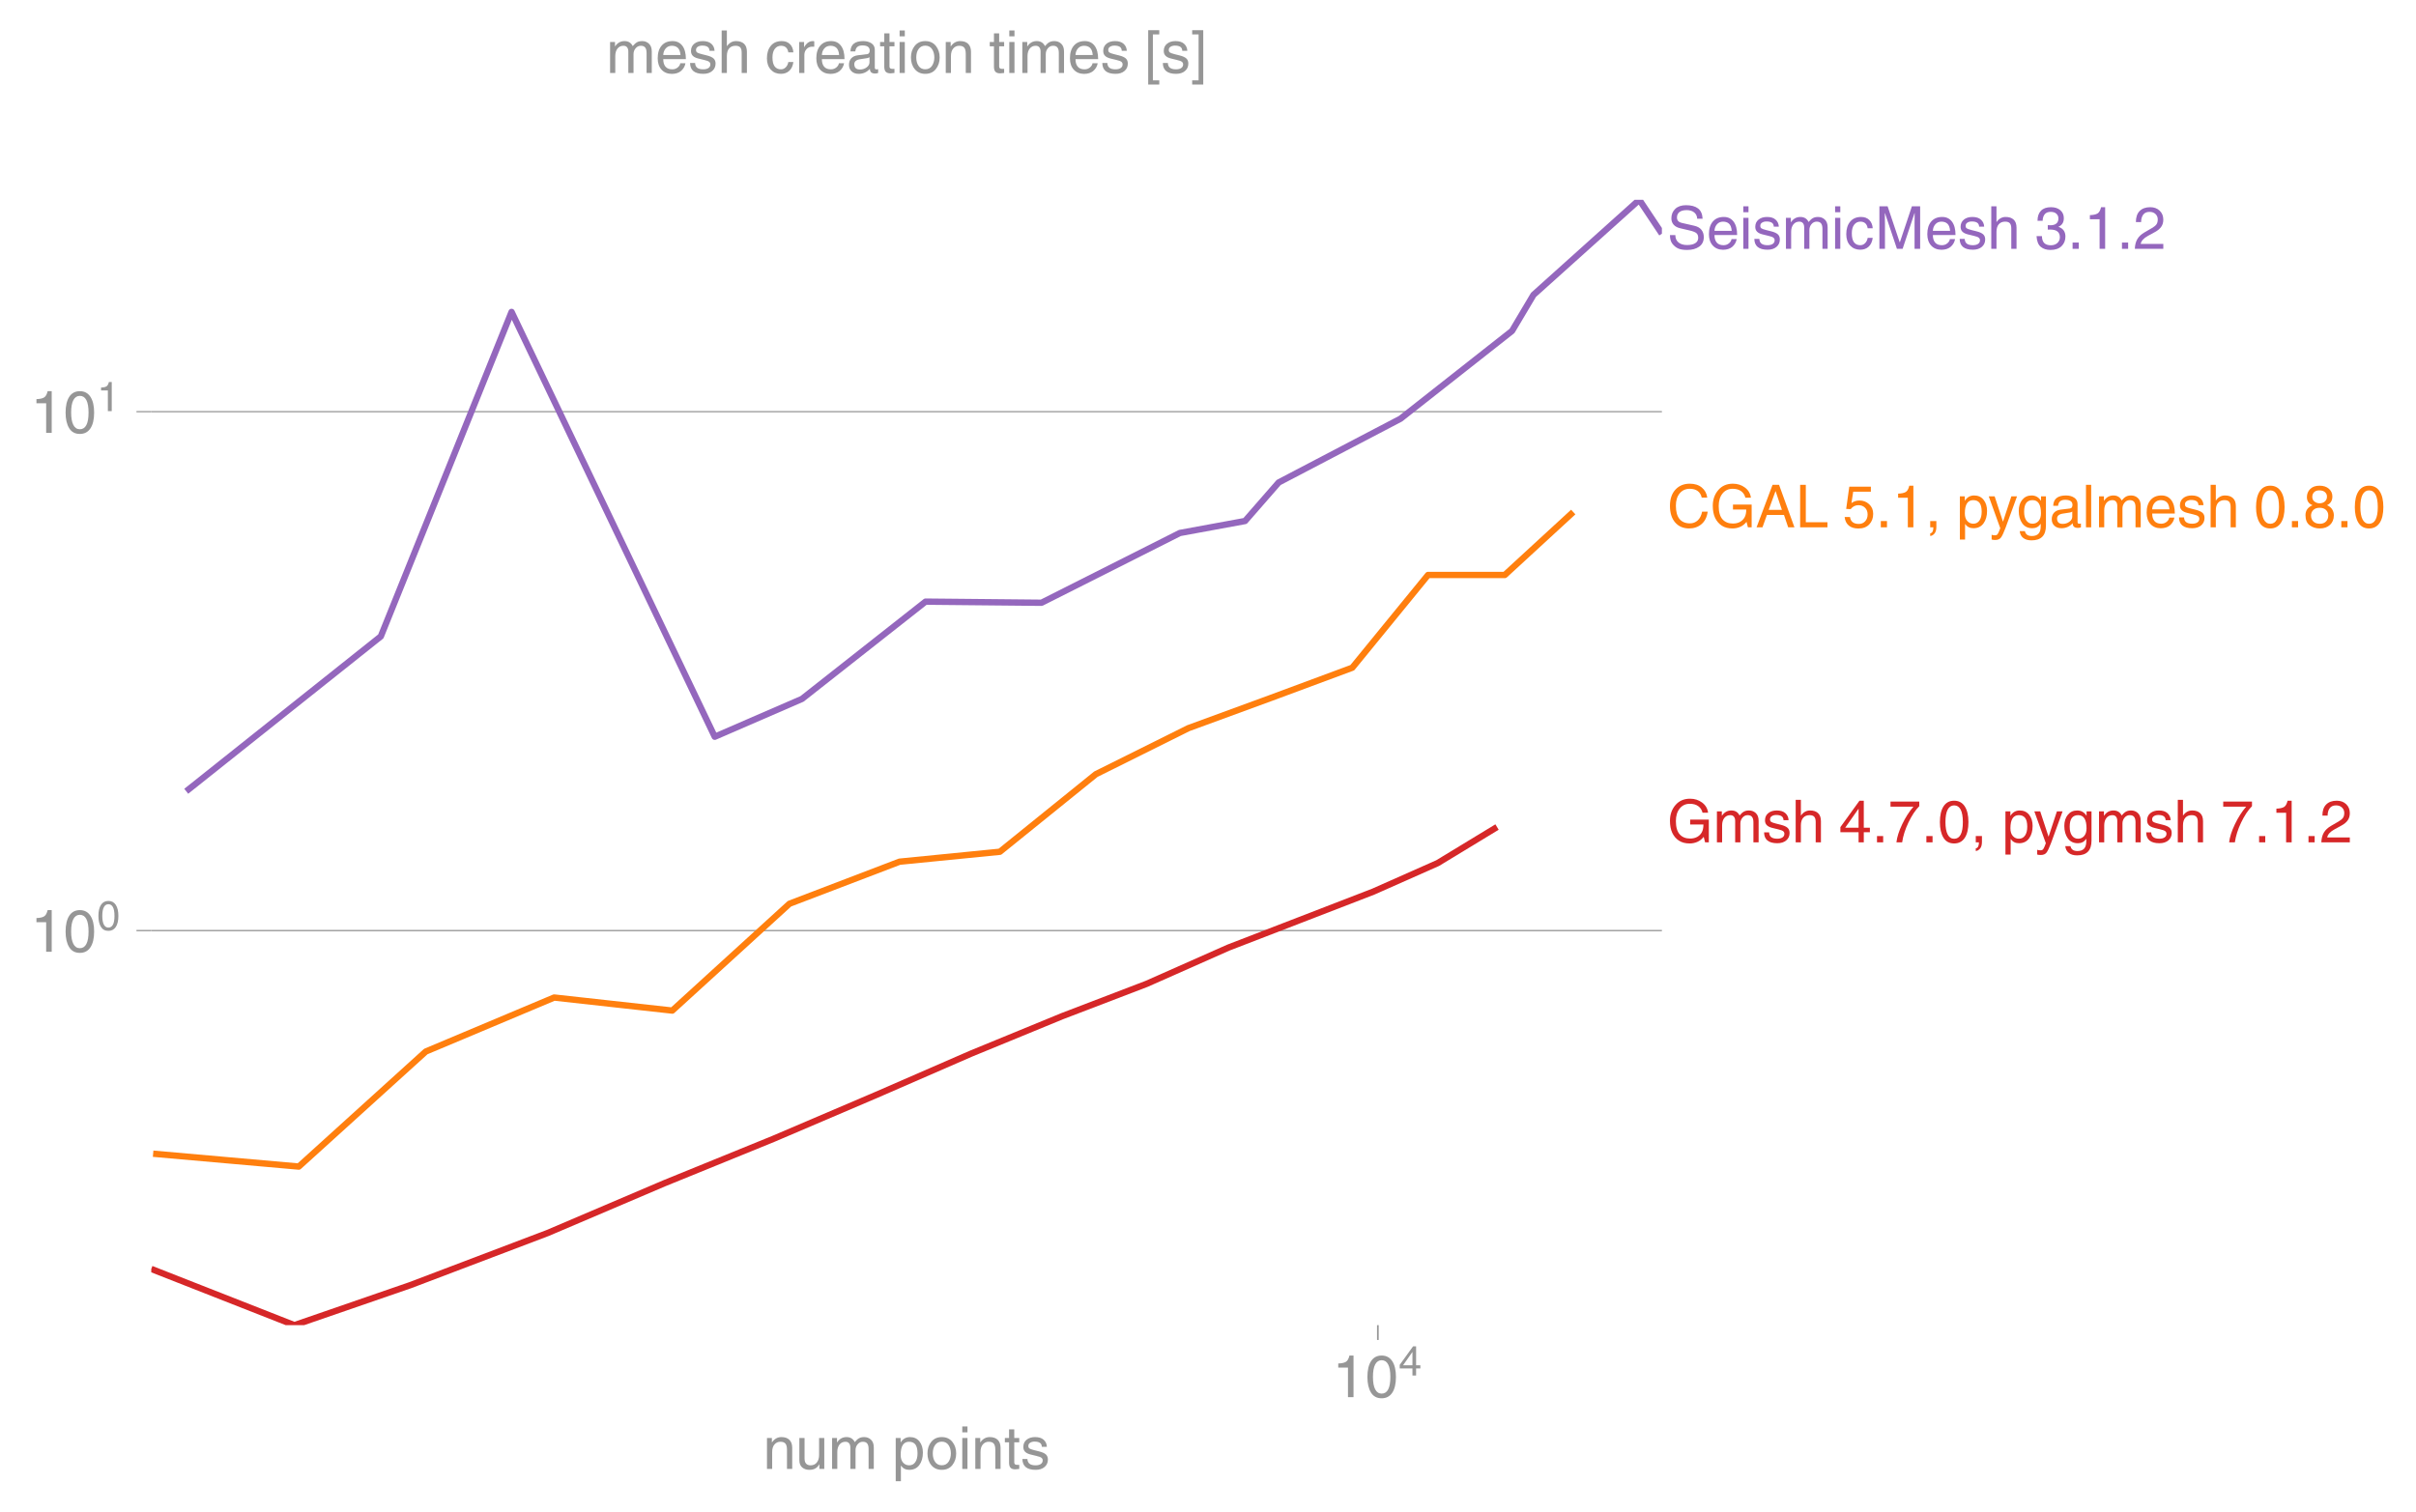
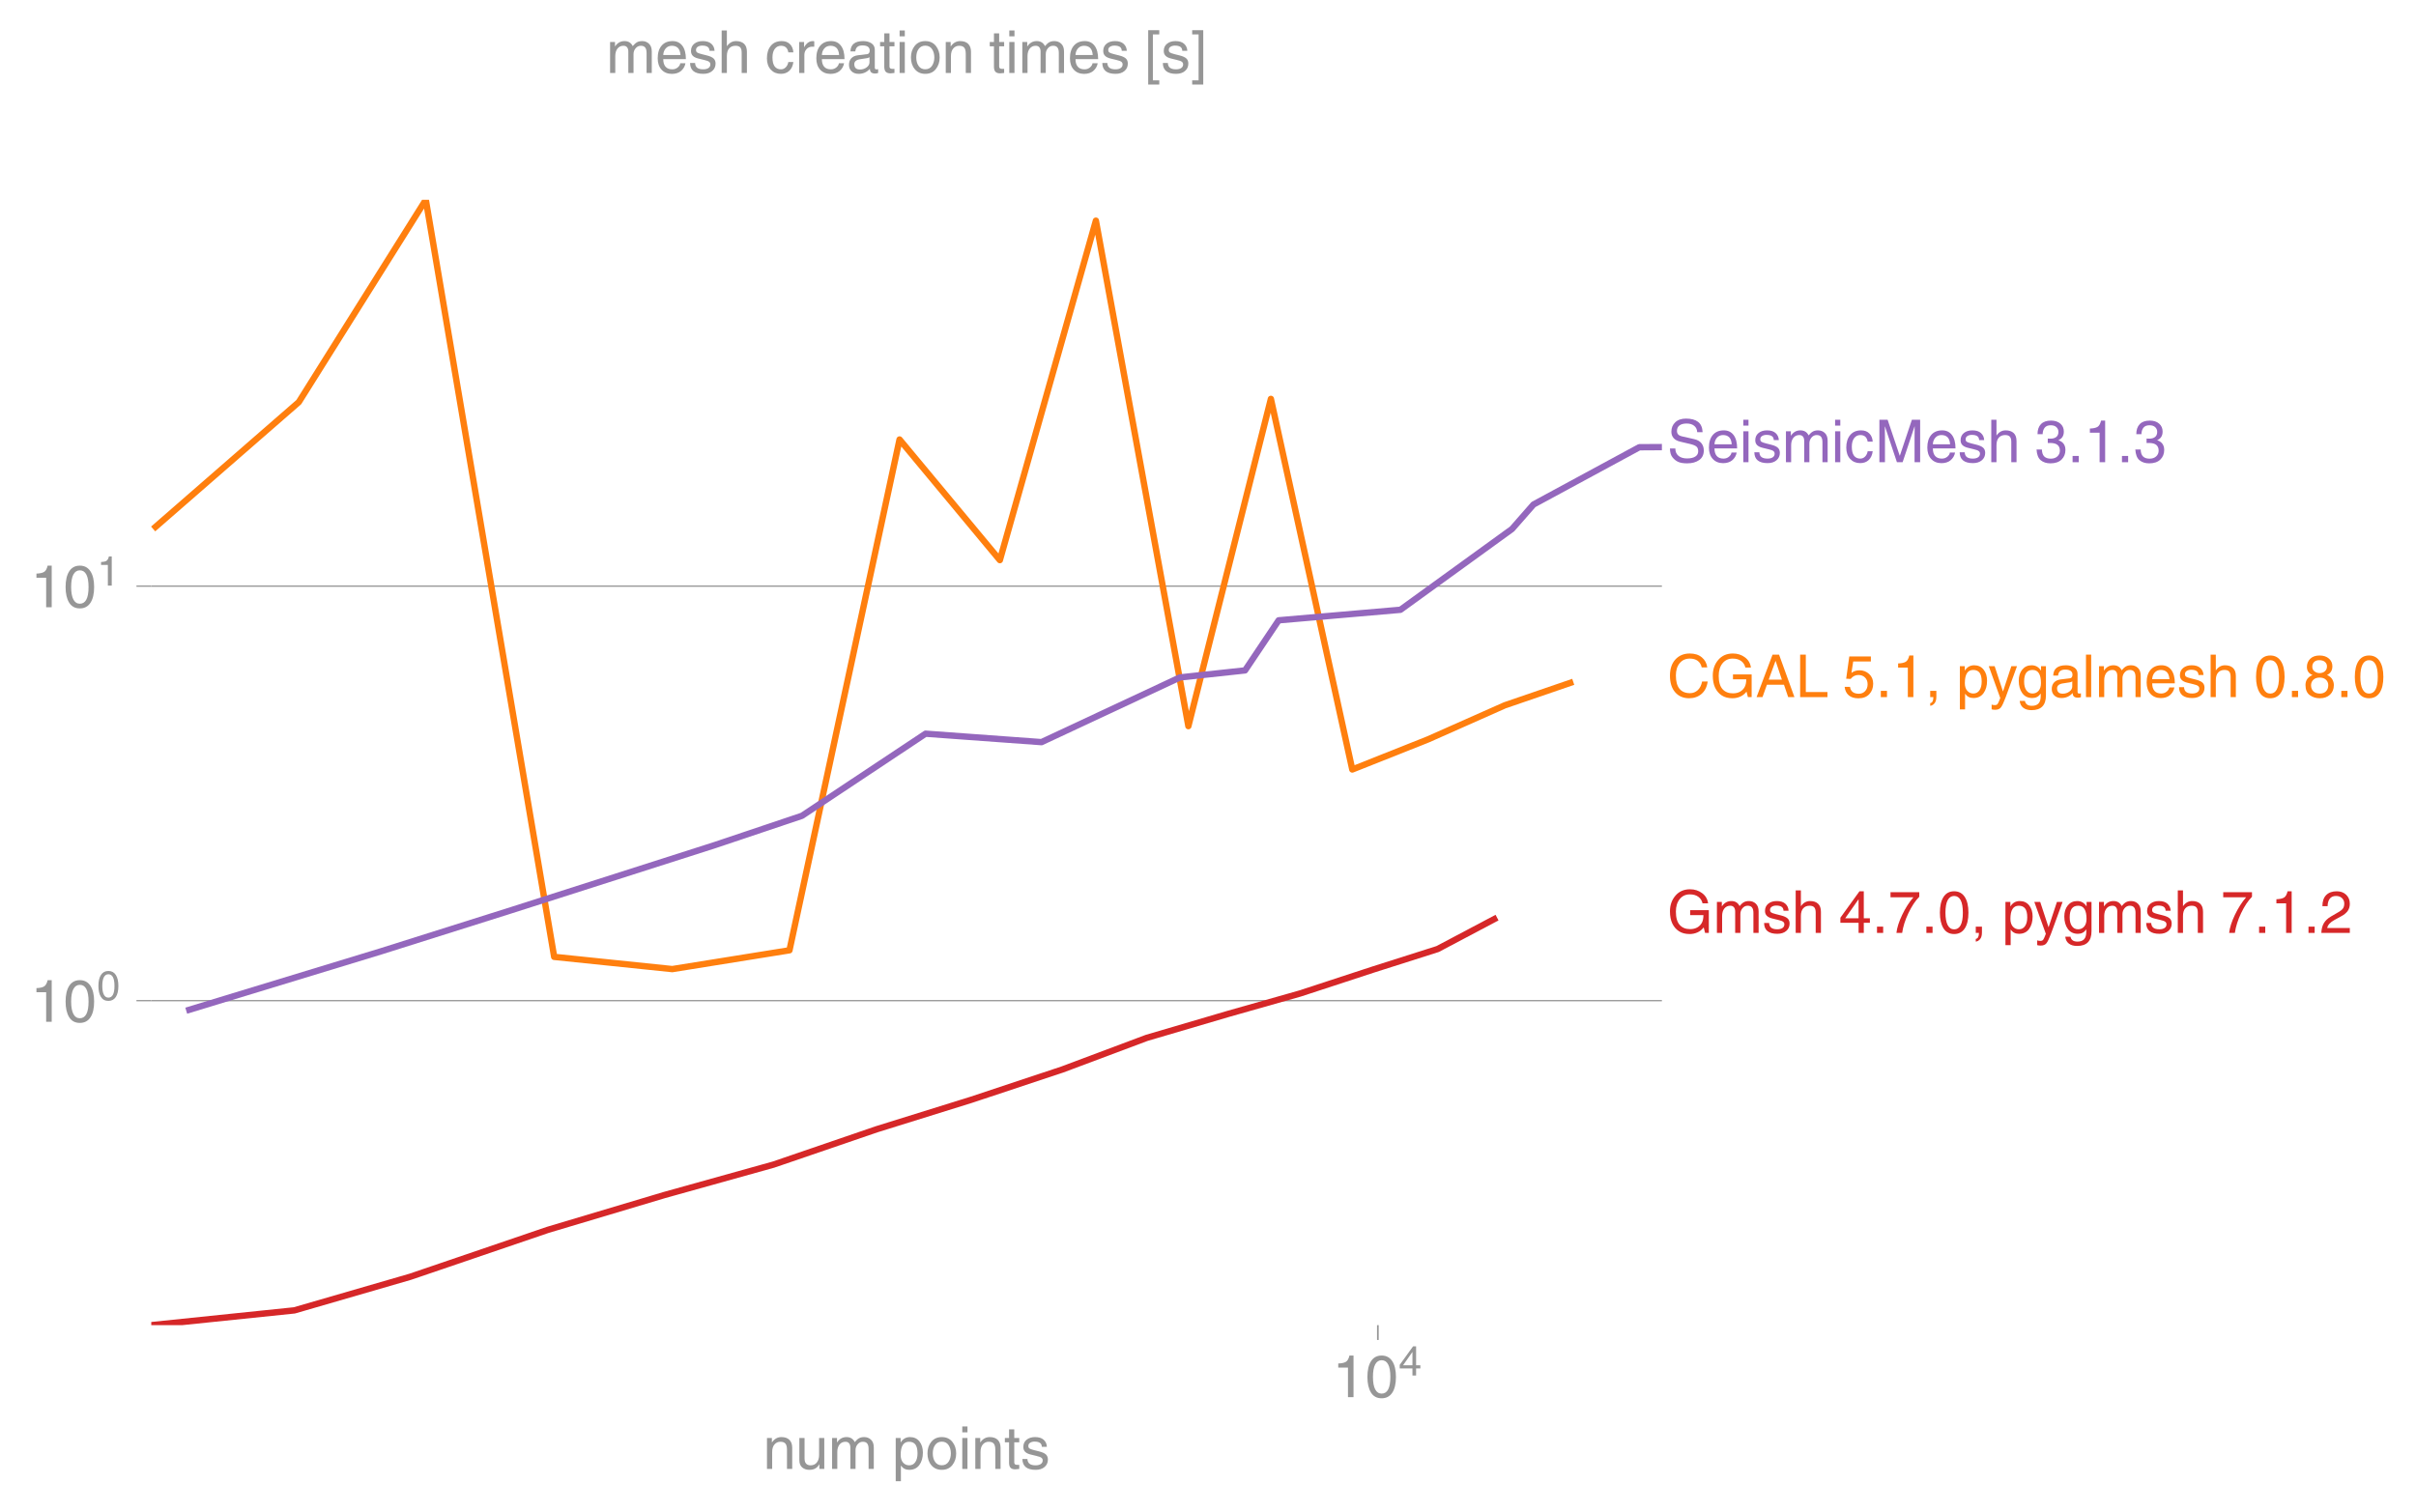
<svg xmlns="http://www.w3.org/2000/svg" xmlns:xlink="http://www.w3.org/1999/xlink" height="476.609" viewBox="0 0 571.152 357.457" width="761.536">
  <defs>
    <style>*{stroke-linecap:butt;stroke-linejoin:round}</style>
  </defs>
  <g id="figure_1">
    <path d="M0 357.457h571.152V0H0z" fill="none" id="patch_1" />
    <g id="axes_1">
      <path d="M35.76 313.361h357.12V47.25H35.76z" fill="none" id="patch_2" />
      <g id="matplotlib.axis_1">
        <g id="xtick_1">
          <g id="line2d_1">
            <defs>
-               <path d="M0 0v3.5" id="m61f981ab0c" stroke="#969696" stroke-width=".4" />
+               <path d="M0 0v3.5" id="me9b76236cf" stroke="#969696" stroke-width=".4" />
            </defs>
-             <use x="325.734" xlink:href="#m61f981ab0c" y="313.361" fill="#969696" stroke="#969696" stroke-width=".4" />
+             <use x="325.734" xlink:href="#me9b76236cf" y="313.361" fill="#969696" stroke="#969696" stroke-width=".4" />
          </g>
          <g transform="matrix(.14 0 0 -.14 314.954 330.41)" fill="#969696" id="text_1">
            <defs>
              <path d="M35.89 0h-9.374v49.906H10.109v6.985q8.594.28 12.782 2.75Q27.094 62.109 29 70.313h6.89z" id="HelveticaWorld-Regular-49" />
              <path d="M42.484 34.188q0 14.109-3.734 21.156-3.734 7.062-10.969 7.062-7.078 0-10.89-7.062-3.797-7.047-3.797-21.157 0-13.671 3.75-20.937Q20.609 6 27.78 6q7.235 0 10.969 7 3.734 7.016 3.734 21.188zm9.422 0q0-17.297-6.25-26.704-6.25-9.39-17.875-9.39-12.062 0-18.062 9.734-6 9.75-6 26.36 0 17.03 6.14 26.578 6.157 9.547 17.922 9.547 11.625 0 17.875-9.5t6.25-26.626z" id="HelveticaWorld-Regular-48" />
              <path d="M10.594 24.703h22.61v31.89h-.188zM42 17.093V0h-8.797v17.094H2.484v8.593L34.72 70.314H42v-45.61h10.297v-7.61z" id="HelveticaWorld-Regular-52" />
            </defs>
            <use transform="translate(0 .173)" xlink:href="#HelveticaWorld-Regular-49" />
            <use transform="translate(55.615 .173)" xlink:href="#HelveticaWorld-Regular-48" />
            <use transform="matrix(.7 0 0 .7 112.146 36.781)" xlink:href="#HelveticaWorld-Regular-52" />
          </g>
        </g>
        <g transform="matrix(.14 0 0 -.14 180.393 347.359)" fill="#969696" id="text_2">
          <defs>
            <path d="M49.219 0h-8.844v32.172q0 7.422-2.594 10.578-2.578 3.156-8.578 3.156-5.906 0-9.875-4.5-3.953-4.484-3.953-12.89V0H6.594v52.297h8.297v-7.375h.203q6.203 8.89 15.812 8.89 8.89 0 13.594-4.718 4.719-4.703 4.719-13.5z" id="HelveticaWorld-Regular-110" />
            <path d="M6.11 52.297h8.78V17.578q0-5.765 2.61-8.625Q20.125 6.11 25 6.11q6.781 0 10.594 4.797 3.812 4.813 3.812 12.578v28.813h8.782V0H39.89v7.625l-.188.188q-4.984-9.329-16.61-9.329-7.515 0-12.25 4.094Q6.11 6.688 6.11 14.703z" id="HelveticaWorld-Regular-117" />
            <path d="M6.594 52.297h8.297v-7.375h.203q5.906 8.89 15.812 8.89 9.813 0 13.922-8.5 3.75 4.594 7.266 6.547 3.515 1.953 8.703 1.953 6.781 0 11.484-4.453Q77 44.922 77 36.187V0h-8.781v33.797q0 6.094-2.297 9.094-2.297 3.015-7.422 3.015-5.172 0-8.75-4.203-3.563-4.203-3.563-9.812V0h-8.78v36.188q0 4.53-2.11 7.124-2.094 2.594-6.094 2.594-6.297 0-10.062-4.687-3.766-4.688-3.766-12.703V0H6.594z" id="HelveticaWorld-Regular-109" />
            <path d="M14.984 23.688q0-8.407 4.094-13 4.11-4.579 10.219-4.579 6.687 0 10.39 5.438 3.72 5.453 3.72 14.765 0 10.22-3.563 14.907-3.563 4.687-10.735 4.687-6.984 0-10.562-5.5-3.563-5.5-3.563-16.718zm-8.39 28.609h8.297v-7.375h.203q5.61 8.89 15.625 8.89 10.11 0 15.937-7.359 5.828-7.344 5.828-18.766 0-12.796-5.953-21Q40.578-1.515 29.5-1.515q-9.094 0-13.922 7.032h-.203v-26.22H6.594z" id="HelveticaWorld-Regular-112" />
            <path d="M12.703 26.219q0-8.735 3.953-14.375 3.953-5.64 11.219-5.64 7.531 0 11.438 5.905 3.906 5.907 3.906 14.11 0 8.297-3.907 14.078-3.906 5.797-11.437 5.797-6.969 0-11.078-5.453-4.094-5.438-4.094-14.422zm-8.984 0q0 11.672 6.484 19.625 6.5 7.968 17.672 7.968 11.438 0 17.875-8.062 6.453-8.047 6.453-19.531 0-11.516-6.406-19.625-6.39-8.11-17.922-8.11-11.078 0-17.625 7.86-6.531 7.86-6.531 19.875z" id="HelveticaWorld-Regular-111" />
            <path d="M6.594 61.813v9.968h8.781v-9.969zM15.375 0H6.594v52.297h8.781z" id="HelveticaWorld-Regular-105" />
            <path d="M17.188 45.016V10.984q0-2 1.093-3.046 1.11-1.047 3.938-1.047h3.375V0Q20.797-.688 19-.688q-5.516 0-8.063 2.641-2.53 2.64-2.53 8.547v34.516H1.311v7.28h7.094v14.595h8.781V52.297h8.407v-7.281z" id="HelveticaWorld-Regular-116" />
            <path d="M36.078 37.406q-.187 4.688-3.344 6.735-3.14 2.047-9.047 2.047-4.296 0-7.359-1.907-3.047-1.89-3.047-5.468 0-2.829 1.797-4.172 1.813-1.344 7.828-2.86l8.688-2.187q7.906-2 11.297-5.11 3.406-3.093 3.406-8.656 0-7.719-5.64-12.531-5.641-4.813-15.063-4.813-11 0-16.64 4.563-5.626 4.578-5.735 13.75h8.5q.203-5.422 3.594-8.063 3.39-2.625 10.171-2.625 5.516 0 8.766 2.188 3.25 2.203 3.25 6.11 0 2.78-2.11 4.437-2.093 1.672-8.296 3.078l-10.203 2.5q-6.203 1.562-9.157 4.656-2.953 3.094-2.953 8.031 0 7.72 5.516 12.203 5.531 4.5 14.406 4.5 9.485 0 14.531-4.624 5.047-4.61 5.344-11.782z" id="HelveticaWorld-Regular-115" />
          </defs>
          <use xlink:href="#HelveticaWorld-Regular-110" />
          <use x="55.176" xlink:href="#HelveticaWorld-Regular-117" />
          <use x="109.961" xlink:href="#HelveticaWorld-Regular-109" />
          <use x="192.969" xlink:href="#HelveticaWorld-Regular-32" />
          <use x="217.383" xlink:href="#HelveticaWorld-Regular-112" />
          <use x="273.877" xlink:href="#HelveticaWorld-Regular-111" />
          <use x="329.785" xlink:href="#HelveticaWorld-Regular-105" />
          <use x="351.807" xlink:href="#HelveticaWorld-Regular-110" />
          <use x="406.982" xlink:href="#HelveticaWorld-Regular-116" />
          <use x="434.668" xlink:href="#HelveticaWorld-Regular-115" />
        </g>
      </g>
      <g id="matplotlib.axis_2">
        <g id="ytick_1">
-           <path clip-path="url(#pa6f14f3fe8)" d="M35.76 220.058h357.12" fill="none" stroke="#969696" stroke-linecap="square" stroke-width=".3" id="line2d_2" />
+           <path clip-path="url(#pfb5de3e791)" d="M35.76 236.62h357.12" fill="none" stroke="#969696" stroke-linecap="square" stroke-width=".3" id="line2d_2" />
          <g id="line2d_3">
            <defs>
-               <path d="M0 0h-3.5" id="mc24501459c" stroke="#969696" stroke-width=".3" />
+               <path d="M0 0h-3.5" id="m862077ae94" stroke="#969696" stroke-width=".3" />
            </defs>
-             <use x="35.76" xlink:href="#mc24501459c" y="220.058" fill="#969696" stroke="#969696" stroke-width=".3" />
-           </g>
-           <g transform="matrix(.14 0 0 -.14 7.2 225.083)" fill="#969696" id="text_3">
+             <use x="35.76" xlink:href="#m862077ae94" y="236.62" fill="#969696" stroke="#969696" stroke-width=".3" />
+           </g>
+           <g transform="matrix(.14 0 0 -.14 7.2 241.645)" fill="#969696" id="text_3">
            <use transform="translate(0 .173)" xlink:href="#HelveticaWorld-Regular-49" />
            <use transform="translate(55.615 .173)" xlink:href="#HelveticaWorld-Regular-48" />
            <use transform="matrix(.7 0 0 .7 112.146 36.781)" xlink:href="#HelveticaWorld-Regular-48" />
          </g>
        </g>
        <g id="ytick_2">
-           <path clip-path="url(#pa6f14f3fe8)" d="M35.76 97.345h357.12" fill="none" stroke="#969696" stroke-linecap="square" stroke-width=".3" id="line2d_4" />
-           <use x="35.76" xlink:href="#mc24501459c" y="97.345" fill="#969696" stroke="#969696" stroke-width=".3" id="line2d_5" />
-           <g transform="matrix(.14 0 0 -.14 7.2 102.37)" fill="#969696" id="text_4">
+           <path clip-path="url(#pfb5de3e791)" d="M35.76 138.6h357.12" fill="none" stroke="#969696" stroke-linecap="square" stroke-width=".3" id="line2d_4" />
+           <use x="35.76" xlink:href="#m862077ae94" y="138.601" fill="#969696" stroke="#969696" stroke-width=".3" id="line2d_5" />
+           <g transform="matrix(.14 0 0 -.14 7.2 143.625)" fill="#969696" id="text_4">
            <use transform="translate(0 .173)" xlink:href="#HelveticaWorld-Regular-49" />
            <use transform="translate(55.615 .173)" xlink:href="#HelveticaWorld-Regular-48" />
            <use transform="matrix(.7 0 0 .7 112.146 36.781)" xlink:href="#HelveticaWorld-Regular-49" />
          </g>
        </g>
      </g>
-       <path clip-path="url(#pa6f14f3fe8)" d="M36.202 272.815l34.432 3.043 30.028-27.206 30.345-12.765 27.923 3.084 27.705-25.266 26.023-9.942 23.715-2.35 22.701-18.342 21.862-10.882 19.507-7.15 19.242-7.144 17.91-21.933 18.14.006 16.186-14.89" fill="none" stroke="#ff7f0e" stroke-linecap="square" stroke-width="1.5" id="line2d_6" />
-       <path clip-path="url(#pa6f14f3fe8)" d="M35.76 300.064l33.835 13.297 27.396-9.46 32.491-12.34 27.548-11.748 25.81-10.514 24.404-10.427 22.302-9.714 21.606-8.882 19.912-7.626 19.332-8.57 16.96-6.548 17.29-6.686 15.218-6.748 14.041-8.53" fill="none" stroke="#d62728" stroke-linecap="square" stroke-width="1.5" id="line2d_7" />
-       <path clip-path="url(#pa6f14f3fe8)" d="M44.025 187.112l46-36.623 30.914-76.73 48.031 100.458 20.62-8.946 29.217-23.004 27.408.267 32.715-16.5 15.406-2.834 7.946-9.11 28.791-15.07 26.378-20.764 5.07-8.528 25.016-22.479 5.343 8.013" fill="none" stroke="#9467bd" stroke-linecap="square" stroke-width="1.5" id="line2d_8" />
-       <g transform="matrix(.14 0 0 -.14 394.17 124.695)" fill="#ff7f0e" id="text_5">
+       <path clip-path="url(#pfb5de3e791)" d="M36.202 125.083L70.634 95.09l30.028-47.842 30.345 179.02 27.923 2.893 27.705-4.449 26.023-120.787 23.715 28.528 22.701-80.271 21.862 119.529 19.507-77.387 19.242 87.637 17.91-7.12 18.14-8.055 16.186-5.556" fill="none" stroke="#ff7f0e" stroke-linecap="square" stroke-width="1.5" id="line2d_6" />
+       <path clip-path="url(#pfb5de3e791)" d="M35.76 313.361l33.835-3.499 27.396-7.948 32.491-11.081 27.548-8.235 25.81-7.2 24.404-8.362 22.302-6.953 21.606-7.184 19.912-7.468 19.332-5.69 16.96-4.815 17.29-5.666 15.218-4.844 14.041-7.43" fill="none" stroke="#d62728" stroke-linecap="square" stroke-width="1.5" id="line2d_7" />
+       <path clip-path="url(#pfb5de3e791)" d="M44.025 238.997l46-14.024 30.914-9.76 48.031-15.368 20.62-6.936 29.217-19.412 27.408 1.995 32.715-15.301 15.406-1.662 7.946-11.845 28.791-2.49 26.378-19.105 5.07-5.787 25.016-13.545 5.343-.031" fill="none" stroke="#9467bd" stroke-linecap="square" stroke-width="1.5" id="line2d_8" />
+       <g transform="matrix(.14 0 0 -.14 394.17 164.848)" fill="#ff7f0e" id="text_5">
        <defs>
          <path d="M58.016 50.203q-1.625 7.313-6.782 11.094-5.14 3.797-13.343 3.797-10.594 0-17.047-7.703-6.438-7.688-6.438-20.766 0-15.14 6.094-22.547 6.11-7.39 17.688-7.39 7.609 0 13.093 5.046 5.5 5.063 7.407 14.688h9.421Q66.22 12.594 57.625 5.344t-20.906-7.25q-14.703 0-23.516 10.11Q4.391 18.311 4.391 36.28q0 17.328 9.203 27.36 9.203 10.047 24.297 10.047 12.5 0 20.265-6.454 7.766-6.437 9.235-17.03z" id="HelveticaWorld-Regular-67" />
          <path d="M38.484 38.375h31.532V0h-6.297l-2.344 9.281Q56.781 3.421 50.578.75q-6.187-2.656-12.875-2.656-10.797 0-18.047 4.703-7.25 4.719-11.265 13.015-4 8.313-4 20.72 0 15.468 9.203 26.312 9.203 10.843 24.781 10.843 11.625 0 20.313-6.5Q67.39 60.688 68.796 50h-9.375q-1.703 7.078-7.219 11.078-5.516 4.016-14.312 4.016-10.594 0-17.047-7.985-6.438-7.984-6.438-21.125 0-15.28 6.39-22.437Q27.204 6.39 38.282 6.39q7.235 0 12.235 2.859 5 2.86 7.687 7.766 2.688 4.906 2.688 13.062H38.484z" id="HelveticaWorld-Regular-71" />
          <path d="M44 29.5L33.406 61.078h-.203L21.687 29.5zm-25.297-8.594L11.188 0h-9.97l27 71.781h10.985L65.187 0H54.594l-7.078 20.906z" id="HelveticaWorld-Regular-65" />
          <path d="M17.672 8.594h36.531V0H8.11v71.781h9.563z" id="HelveticaWorld-Regular-76" />
          <path d="M14.703 40.922q5.813 4.39 13.625 4.39 9.469 0 16.281-6.296 6.813-6.297 6.813-16.22 0-10.78-6.578-17.796-6.563-7-18.422-7-10.313 0-16.266 5.047Q4.203 8.109 3.22 17.39h9.094q.671-5.672 4.437-8.672 3.766-3 10.453-3 6.485 0 10.64 4.484Q42 14.703 42 21.688q0 7.125-4.36 11.421-4.343 4.297-11.218 4.297-7.813 0-13.047-6.687l-7.563.39 5.266 37.594h36.438v-8.5H17.672z" id="HelveticaWorld-Regular-53" />
          <path d="M19.094 0H8.687v10.594h10.407z" id="HelveticaWorld-Regular-46" />
          <path d="M8.688 10.594h10.406V.78q0-7.422-3.078-11.172-3.078-3.765-7.328-4.312v4.594Q14.015-9.422 14.015 0H8.687z" id="HelveticaWorld-Regular-44" />
          <path d="M39.016 52.297h9.562L29.891.984q-.5-1.375-.985-2.593-4.25-11.329-7.328-15.547-3.078-4.235-9.953-4.235-3.61 0-5.906.782v8.015q2.484-.89 5.468-.89 3.22 0 4.704 2.03 1.5 2.032 4.421 9.938L.875 52.297h9.922L24.812 9.719H25z" id="HelveticaWorld-Regular-121" />
          <path d="M12.984 26.313q0-9.61 3.813-14.907Q20.609 6.11 27.094 6.11q6.312 0 10.312 4.579 4 4.593 4 13 0 11.03-3.5 16.625-3.484 5.593-10.61 5.593-7.171 0-10.75-4.765-3.562-4.766-3.562-14.828zM49.812 2.983q0-12.609-6.062-18.797-6.047-6.203-18.266-6.203-8.78 0-13.984 4.047Q6.297-13.922 5.516-6.39h8.796q.672-3.812 3.532-6.062 2.86-2.25 8.281-2.25 7.375 0 11.125 3.969 3.766 3.953 3.766 12.828v3.719h-.188q-4.937-7.329-13.922-7.329-11.187 0-17.093 8.25-5.907 8.25-5.907 20.953 0 11.625 5.953 18.875 5.97 7.25 15.829 7.25 9.906 0 15.625-8.89h.187v7.375h8.313z" id="HelveticaWorld-Regular-103" />
          <path d="M38.375 26.703q-.969-1.015-3.828-1.656-2.86-.625-10.672-1.656-5.766-.688-8.469-2.844-2.703-2.14-2.703-5.656 0-4.297 2.281-6.688 2.297-2.39 7.329-2.39 6.296 0 11.171 3.578 4.891 3.593 4.891 8.718zM6.203 36.375q.297 8.844 5.734 13.14 5.454 4.297 15.844 4.297 8.297 0 13.907-3.765 5.624-3.75 5.624-10.844V9.078Q47.313 6 50.094 6q1.125 0 2.89.39V0Q50.594-.984 48-.984q-4.5 0-6.703 1.921-2.188 1.938-2.281 6.047-7.516-8.5-18.891-8.5-7.422 0-11.922 4.204Q3.72 6.89 3.72 13.624q0 6.89 3.906 11.125Q11.531 29 19 29.89l15.516 1.891q4.203.64 4.203 6.203 0 4.11-3.047 6.297-3.047 2.203-9.25 2.203-5.516 0-8.485-2.437-2.953-2.438-3.53-7.672z" id="HelveticaWorld-Regular-97" />
          <path d="M15.375 0H6.594v71.781h8.781z" id="HelveticaWorld-Regular-108" />
          <path d="M42.484 30.328q-.687 8.485-4.5 12.031-3.797 3.547-10.109 3.547-6.39 0-10.328-4.5-3.922-4.484-4.172-11.078zm8.391-13.922q-1.453-8.11-7.953-13.422-5.719-4.5-15.047-4.593-10.984.093-17.438 7.203Q4 12.704 4 24.704q0 13.78 6.64 21.437 6.641 7.672 18.47 7.672 10.593 0 16.546-7.922 5.953-7.907 5.953-22.594H13.375q0-8.203 3.813-12.703Q21 6.109 28.608 6.109q5.375 0 9.235 3.235 3.86 3.25 4.25 7.062z" id="HelveticaWorld-Regular-101" />
          <path d="M49.219 0h-8.844v34.188q0 6.296-2.438 9-2.437 2.718-7.953 2.718-6.797 0-10.703-4.406-3.906-4.39-3.906-12.984V0H6.594v71.781h8.781V45.312h.203q6 8.5 15.328 8.5 8.594 0 13.453-4.5 4.86-4.484 4.86-13.718z" id="HelveticaWorld-Regular-104" />
          <path d="M27.594 40.578q5.422 0 8.953 3.094 3.547 3.11 3.547 8.234 0 4.594-3.407 7.547-3.39 2.953-9.687 2.953-5.61 0-8.672-3.11-3.047-3.093-3.047-7.874 0-5.125 3.813-7.984 3.812-2.86 8.5-2.86zm.093-7.562q-6.78 0-10.64-3.766-3.86-3.766-3.86-9.234 0-6.297 3.907-10.157Q21 6 28.219 6q6.406 0 10.234 3.86 3.828 3.859 3.828 10.265 0 5.469-3.828 9.172-3.828 3.719-10.766 3.719zM49.22 52.203q0-10.594-9.032-14.797 6.204-2.781 8.86-7.36 2.656-4.562 2.656-9.733 0-10.016-6.453-16.125-6.438-6.094-17.375-6.094-9.563 0-16.813 5.25-7.25 5.25-7.25 17.062 0 11.922 11.907 16.907-9.516 3.796-9.516 13.671 0 8.297 5.64 13.813 5.641 5.516 15.641 5.516 10.016 0 15.875-5.204 5.86-5.203 5.86-12.906z" id="HelveticaWorld-Regular-56" />
        </defs>
        <use xlink:href="#HelveticaWorld-Regular-67" />
        <use x="72.314" xlink:href="#HelveticaWorld-Regular-71" />
        <use x="149.414" xlink:href="#HelveticaWorld-Regular-65" />
        <use x="216.113" xlink:href="#HelveticaWorld-Regular-76" />
        <use x="271.729" xlink:href="#HelveticaWorld-Regular-32" />
        <use x="296.143" xlink:href="#HelveticaWorld-Regular-53" />
        <use x="351.758" xlink:href="#HelveticaWorld-Regular-46" />
        <use x="379.541" xlink:href="#HelveticaWorld-Regular-49" />
        <use x="435.156" xlink:href="#HelveticaWorld-Regular-44" />
        <use x="462.939" xlink:href="#HelveticaWorld-Regular-32" />
        <use x="487.354" xlink:href="#HelveticaWorld-Regular-112" />
        <use x="541.848" xlink:href="#HelveticaWorld-Regular-121" />
        <use x="589.457" xlink:href="#HelveticaWorld-Regular-103" />
        <use x="645.365" xlink:href="#HelveticaWorld-Regular-97" />
        <use x="700.297" xlink:href="#HelveticaWorld-Regular-108" />
        <use x="722.318" xlink:href="#HelveticaWorld-Regular-109" />
        <use x="805.326" xlink:href="#HelveticaWorld-Regular-101" />
        <use x="860.746" xlink:href="#HelveticaWorld-Regular-115" />
        <use x="910.746" xlink:href="#HelveticaWorld-Regular-104" />
        <use x="965.922" xlink:href="#HelveticaWorld-Regular-32" />
        <use x="990.336" xlink:href="#HelveticaWorld-Regular-48" />
        <use x="1045.951" xlink:href="#HelveticaWorld-Regular-46" />
        <use x="1073.734" xlink:href="#HelveticaWorld-Regular-56" />
        <use x="1129.35" xlink:href="#HelveticaWorld-Regular-46" />
        <use x="1157.133" xlink:href="#HelveticaWorld-Regular-48" />
      </g>
-       <g transform="matrix(.14 0 0 -.14 394.17 199.185)" fill="#d62728" id="text_6">
+       <g transform="matrix(.14 0 0 -.14 394.17 220.604)" fill="#d62728" id="text_6">
        <defs>
          <path d="M3.719 68.797h48.578v-7.719Q42.28 50.875 33.984 33.484 25.687 16.11 23.391 0h-9.672q1.469 13.281 9.719 30.531 8.25 17.266 18.953 29.672H3.719z" id="HelveticaWorld-Regular-55" />
          <path d="M4.39 45.125q0 12.39 6.391 18.781 6.406 6.407 17.938 6.407 9.656 0 15.812-5.86 6.157-5.86 6.157-15.14 0-7.22-3.547-12.188-3.532-4.953-10.422-8.703l-12.11-6.64Q13.922 15.921 12.5 8.296h38.188V0H2.593q.39 9.906 4.297 16.5 3.906 6.594 12.203 11.375l12.593 7.328q5.032 2.89 7.329 5.984 2.297 3.094 2.297 8.516 0 5.375-3.766 9.031-3.75 3.672-10.156 3.672-7.078 0-10.594-4.672-3.516-4.656-3.61-12.609z" id="HelveticaWorld-Regular-50" />
        </defs>
        <use xlink:href="#HelveticaWorld-Regular-71" />
        <use x="77.1" xlink:href="#HelveticaWorld-Regular-109" />
        <use x="160.107" xlink:href="#HelveticaWorld-Regular-115" />
        <use x="210.107" xlink:href="#HelveticaWorld-Regular-104" />
        <use x="265.283" xlink:href="#HelveticaWorld-Regular-32" />
        <use x="289.697" xlink:href="#HelveticaWorld-Regular-52" />
        <use x="345.313" xlink:href="#HelveticaWorld-Regular-46" />
        <use x="373.096" xlink:href="#HelveticaWorld-Regular-55" />
        <use x="428.711" xlink:href="#HelveticaWorld-Regular-46" />
        <use x="456.494" xlink:href="#HelveticaWorld-Regular-48" />
        <use x="512.109" xlink:href="#HelveticaWorld-Regular-44" />
        <use x="539.893" xlink:href="#HelveticaWorld-Regular-32" />
        <use x="564.307" xlink:href="#HelveticaWorld-Regular-112" />
        <use x="618.801" xlink:href="#HelveticaWorld-Regular-121" />
        <use x="666.41" xlink:href="#HelveticaWorld-Regular-103" />
        <use x="722.318" xlink:href="#HelveticaWorld-Regular-109" />
        <use x="805.326" xlink:href="#HelveticaWorld-Regular-115" />
        <use x="855.326" xlink:href="#HelveticaWorld-Regular-104" />
        <use x="910.502" xlink:href="#HelveticaWorld-Regular-32" />
        <use x="934.916" xlink:href="#HelveticaWorld-Regular-55" />
        <use x="990.531" xlink:href="#HelveticaWorld-Regular-46" />
        <use x="1018.314" xlink:href="#HelveticaWorld-Regular-49" />
        <use x="1073.93" xlink:href="#HelveticaWorld-Regular-46" />
        <use x="1101.713" xlink:href="#HelveticaWorld-Regular-50" />
      </g>
-       <g transform="matrix(.14 0 0 -.14 394.17 58.838)" fill="#9467bd" id="text_7">
+       <g transform="matrix(.14 0 0 -.14 394.17 109.301)" fill="#9467bd" id="text_7">
        <defs>
          <path d="M50.39 50.781q-.296 6.844-5.109 10.719-4.797 3.875-12.656 3.875-7.922 0-12.172-3.25-4.234-3.234-4.234-9.344 0-3.265 1.843-5.61 1.86-2.343 6.641-3.468l20.516-4.687q8.297-1.813 12.297-6.875 4.015-5.047 4.015-12.313 0-10.64-7.812-16.187-7.813-5.547-20.313-5.547-9.531 0-15.031 2.437-5.484 2.453-9.734 7.766-4.25 5.328-4.25 14.89h9.093q0-8 5.313-12.406 5.328-4.39 14.5-4.39 8.89 0 13.844 3.156 4.953 3.156 4.953 8.953 0 5.281-2.953 7.89Q46.188 29 37.594 31l-15.469 3.625q-7.719 1.75-11.531 6.125Q6.78 45.125 6.78 51.516q0 9.672 6.516 15.922 6.531 6.25 18.203 6.25 13.172 0 20.328-5.5 7.156-5.485 7.688-17.407z" id="HelveticaWorld-Regular-83" />
          <path d="M39.594 34.719q-1.89 11.187-12.39 11.187-6.5 0-10.454-5.203-3.953-5.203-3.953-14.484 0-10.11 3.656-15.11 3.672-5 10.64-5 4.688 0 8.11 3.438 3.422 3.437 4.39 8.953h8.5q-1.312-9.703-6.859-14.86-5.547-5.156-14.328-5.156-10.297 0-16.89 7.047-6.594 7.063-6.594 19.172 0 13.281 6.594 21.188 6.593 7.922 18.5 7.922 8.687 0 13.843-5.204 5.157-5.203 5.735-13.89z" id="HelveticaWorld-Regular-99" />
          <path d="M67.484 0v42.39q0 .829.094 8.126t.094 9.78h-.281L47.312 0h-9.609L17.578 60.203h-.297q0-3.61.094-10.297.11-6.687.11-7.515V0H8.108v71.781h13.86L42.39 11.078h.28l20.313 60.703h13.922V0z" id="HelveticaWorld-Regular-77" />
          <path d="M22.406 39.984q2.203-.187 4.594-.187 6.203 0 9.781 2.86 3.594 2.859 3.594 8.656 0 4.687-3.344 7.89-3.343 3.203-9.64 3.203-6.985 0-10.235-4.11-3.234-4.093-3.437-10.983h-8.64q0 10.984 5.765 16.984 5.765 6.016 16.937 6.016 9.922 0 15.828-5.11 5.907-5.094 5.907-13.39 0-10.704-9.032-14.5v-.204q11.72-4 11.72-16.406 0-9.906-6.595-16.265-6.593-6.344-18.703-6.344-9.906 0-16.312 5.203Q4.204 8.5 3.422 21.484H12.5q.203-8.109 4-11.797Q20.313 6 27.484 6q6.938 0 11.141 3.86 4.203 3.859 4.203 9.718 0 6.406-4.016 9.672-4 3.266-12.39 3.266-2 0-4.016-.094z" id="HelveticaWorld-Regular-51" />
        </defs>
        <use xlink:href="#HelveticaWorld-Regular-83" />
        <use x="66.211" xlink:href="#HelveticaWorld-Regular-101" />
        <use x="121.631" xlink:href="#HelveticaWorld-Regular-105" />
        <use x="143.652" xlink:href="#HelveticaWorld-Regular-115" />
        <use x="193.652" xlink:href="#HelveticaWorld-Regular-109" />
        <use x="276.66" xlink:href="#HelveticaWorld-Regular-105" />
        <use x="298.682" xlink:href="#HelveticaWorld-Regular-99" />
        <use x="349.951" xlink:href="#HelveticaWorld-Regular-77" />
        <use x="434.961" xlink:href="#HelveticaWorld-Regular-101" />
        <use x="490.381" xlink:href="#HelveticaWorld-Regular-115" />
        <use x="540.381" xlink:href="#HelveticaWorld-Regular-104" />
        <use x="595.557" xlink:href="#HelveticaWorld-Regular-32" />
        <use x="619.971" xlink:href="#HelveticaWorld-Regular-51" />
        <use x="675.586" xlink:href="#HelveticaWorld-Regular-46" />
        <use x="703.369" xlink:href="#HelveticaWorld-Regular-49" />
        <use x="758.984" xlink:href="#HelveticaWorld-Regular-46" />
-         <use x="786.768" xlink:href="#HelveticaWorld-Regular-50" />
+         <use x="786.768" xlink:href="#HelveticaWorld-Regular-51" />
      </g>
      <g transform="matrix(.14 0 0 -.14 143.302 17.25)" fill="#969696" id="text_8">
        <defs>
          <path d="M15.375 0H6.594v52.297h8.297v-8.688h.203q5.703 10.203 14.687 10.203 1.422 0 2.297-.296V44.39h-3.266q-5.906 0-9.671-4.016-3.766-4-3.766-9.953z" id="HelveticaWorld-Regular-114" />
          <path d="M14.203-12.5H25v-7.078H6.297v91.797H25v-7.125H14.203z" id="HelveticaWorld-Regular-91" />
          <path d="M13.625 65.094H2.781v7.125h18.703v-91.797H2.781v7.078h10.844z" id="HelveticaWorld-Regular-93" />
        </defs>
        <use xlink:href="#HelveticaWorld-Regular-109" />
        <use x="83.008" xlink:href="#HelveticaWorld-Regular-101" />
        <use x="138.428" xlink:href="#HelveticaWorld-Regular-115" />
        <use x="188.428" xlink:href="#HelveticaWorld-Regular-104" />
        <use x="243.604" xlink:href="#HelveticaWorld-Regular-32" />
        <use x="268.018" xlink:href="#HelveticaWorld-Regular-99" />
        <use x="319.287" xlink:href="#HelveticaWorld-Regular-114" />
        <use x="350.855" xlink:href="#HelveticaWorld-Regular-101" />
        <use x="406.275" xlink:href="#HelveticaWorld-Regular-97" />
        <use x="461.207" xlink:href="#HelveticaWorld-Regular-116" />
        <use x="488.893" xlink:href="#HelveticaWorld-Regular-105" />
        <use x="510.914" xlink:href="#HelveticaWorld-Regular-111" />
        <use x="566.822" xlink:href="#HelveticaWorld-Regular-110" />
        <use x="621.998" xlink:href="#HelveticaWorld-Regular-32" />
        <use x="646.412" xlink:href="#HelveticaWorld-Regular-116" />
        <use x="674.098" xlink:href="#HelveticaWorld-Regular-105" />
        <use x="696.119" xlink:href="#HelveticaWorld-Regular-109" />
        <use x="779.127" xlink:href="#HelveticaWorld-Regular-101" />
        <use x="834.547" xlink:href="#HelveticaWorld-Regular-115" />
        <use x="884.547" xlink:href="#HelveticaWorld-Regular-32" />
        <use x="908.961" xlink:href="#HelveticaWorld-Regular-91" />
        <use x="936.744" xlink:href="#HelveticaWorld-Regular-115" />
        <use x="986.744" xlink:href="#HelveticaWorld-Regular-93" />
      </g>
    </g>
  </g>
  <defs>
-     <clipPath id="pa6f14f3fe8">
+     <clipPath id="pfb5de3e791">
      <path d="M35.76 47.249h357.12v266.112H35.76z" />
    </clipPath>
  </defs>
</svg>
